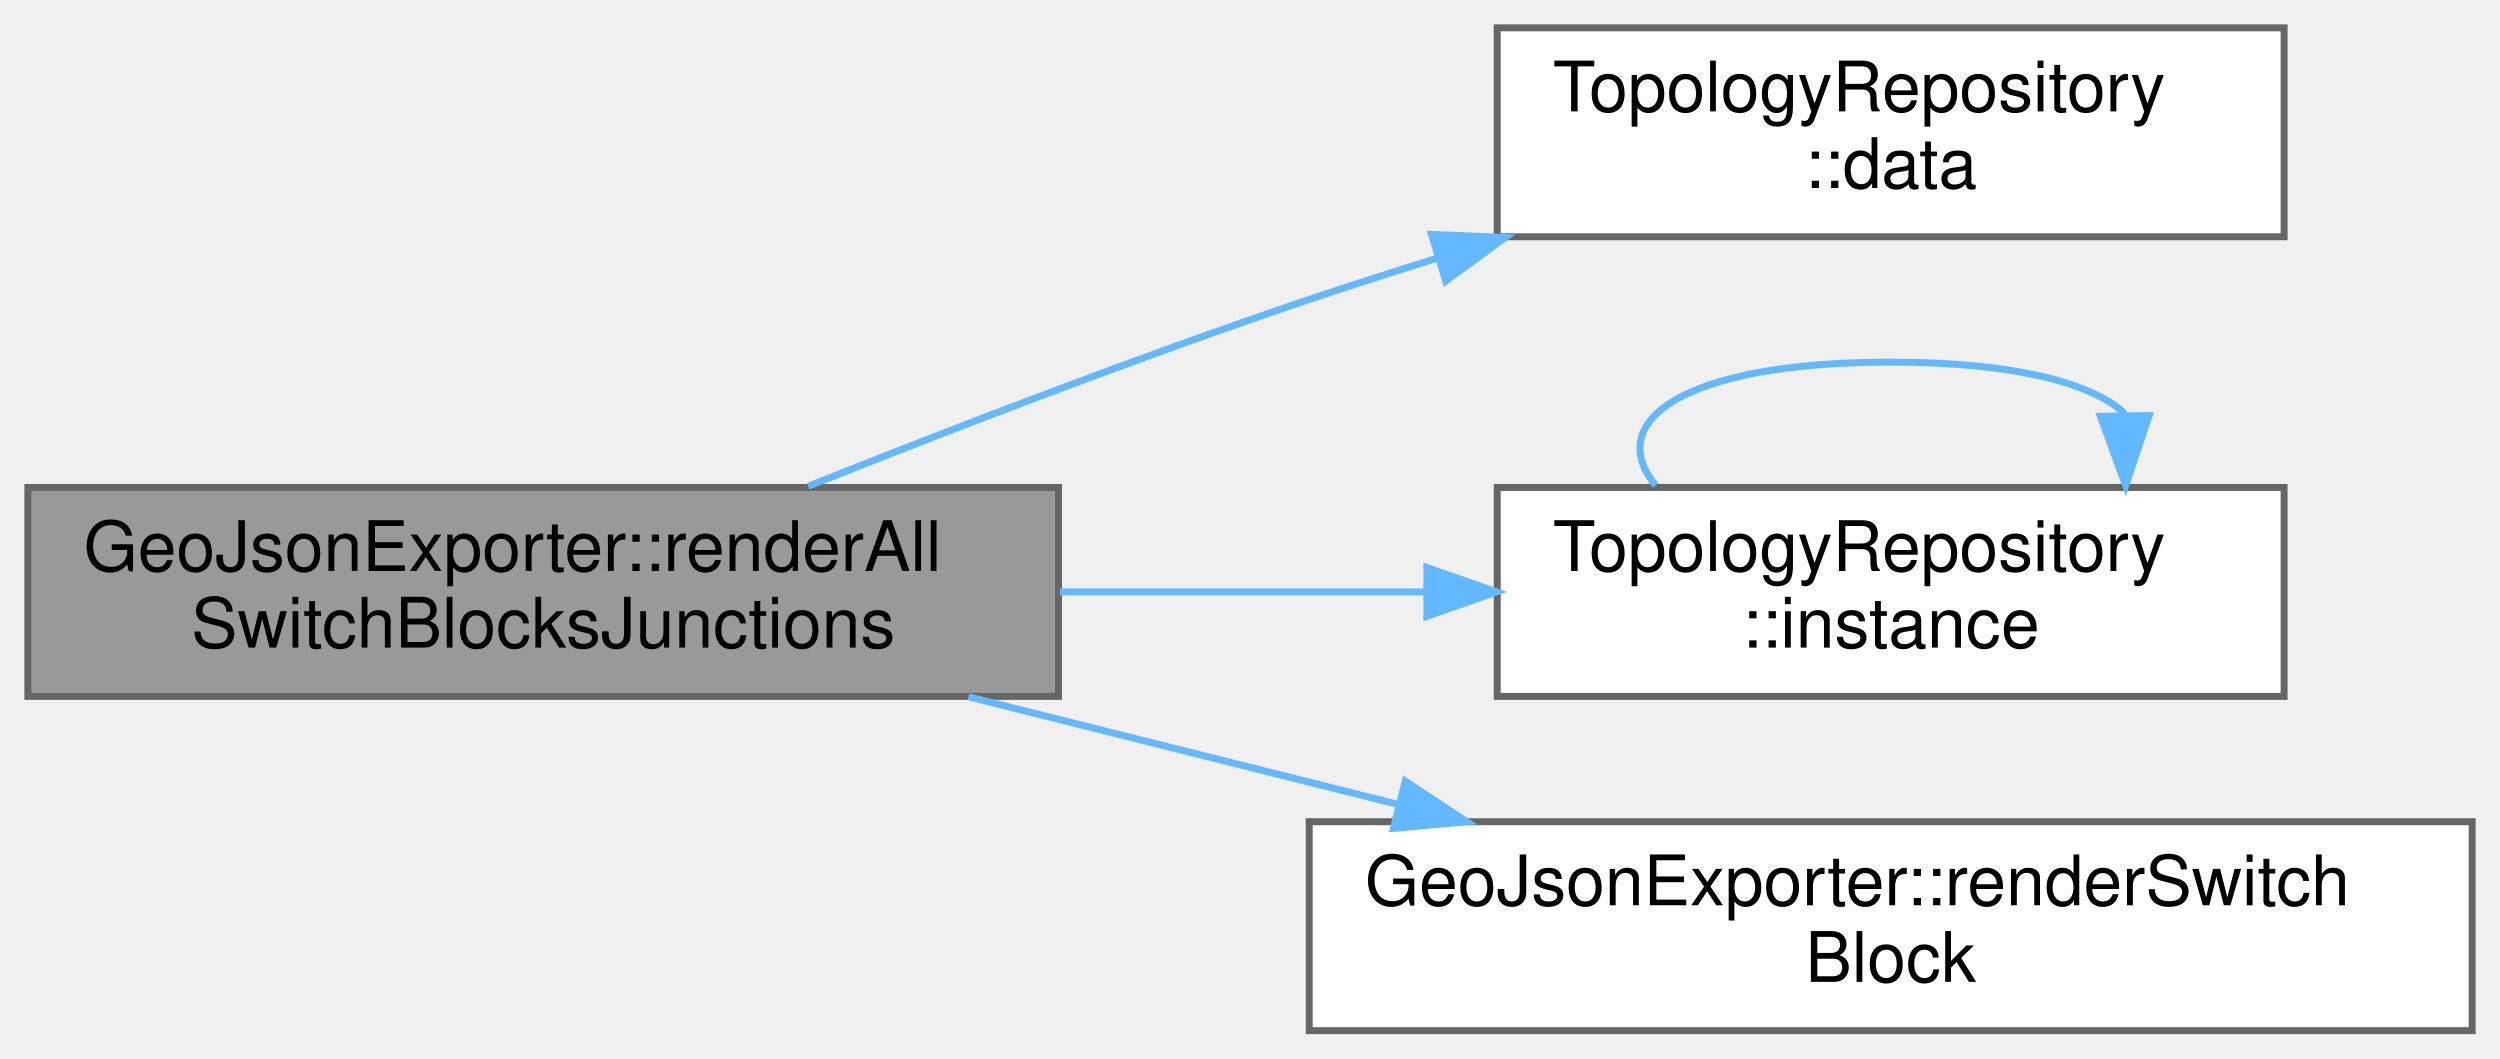
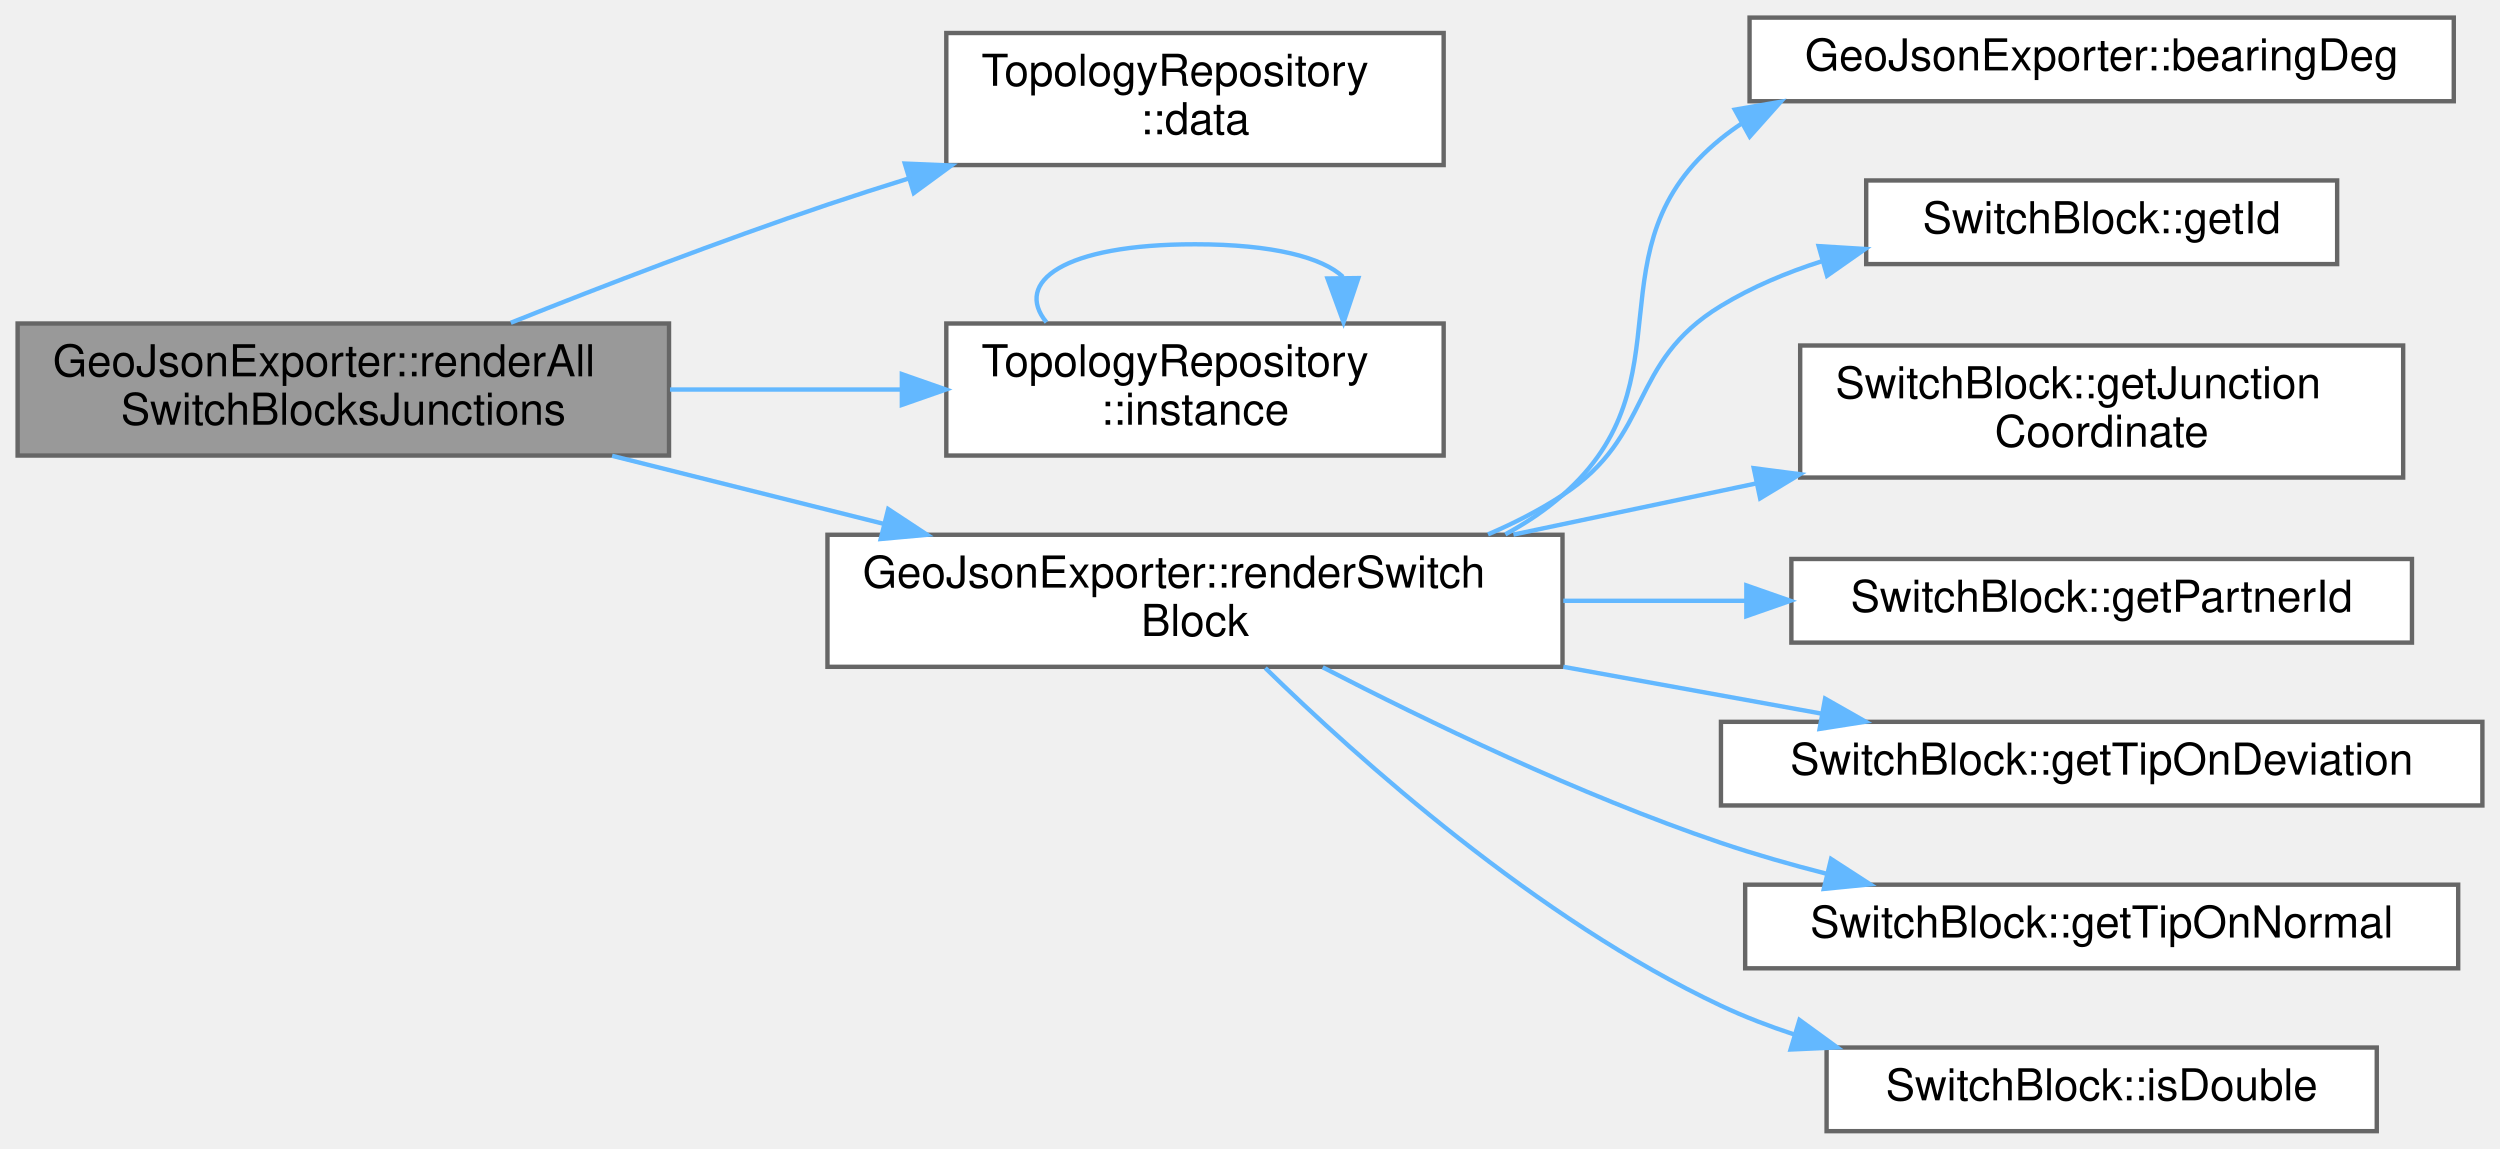
- <svg xmlns="http://www.w3.org/2000/svg" xmlns:xlink="http://www.w3.org/1999/xlink" width="359pt" height="152pt" viewBox="0.00 0.00 359.00 152.00">
-   <g id="graph0" class="graph" transform="scale(1 1) rotate(0) translate(4 148)">
+ <svg xmlns="http://www.w3.org/2000/svg" xmlns:xlink="http://www.w3.org/1999/xlink" width="568pt" height="261pt" viewBox="0.00 0.00 568.00 261.00">
+   <g id="graph0" class="graph" transform="scale(1 1) rotate(0) translate(4 257)">
    <g id="Node000001" class="node">
      <g id="a_Node000001">
        <a xlink:title="Efface puis redessine tous les marqueurs de jonction.">
-           <polygon fill="#999999" stroke="#666666" points="148,-78 0,-78 0,-48 148,-48 148,-78" />
-           <text text-anchor="start" x="8" y="-66" font-family="Helvetica,sans-Serif" font-size="10.00">GeoJsonExporter::renderAll</text>
-           <text text-anchor="middle" x="74" y="-55" font-family="Helvetica,sans-Serif" font-size="10.00">SwitchBlocksJunctions</text>
+           <polygon fill="#999999" stroke="#666666" points="148,-183.5 0,-183.5 0,-153.5 148,-153.5 148,-183.5" />
+           <text text-anchor="start" x="8" y="-171.5" font-family="Helvetica,sans-Serif" font-size="10.00">GeoJsonExporter::renderAll</text>
+           <text text-anchor="middle" x="74" y="-160.5" font-family="Helvetica,sans-Serif" font-size="10.00">SwitchBlocksJunctions</text>
        </a>
      </g>
    </g>
    <g id="Node000002" class="node">
      <g id="a_Node000002">
        <a xlink:href="classTopologyRepository.html#a0179f504f5d22ea5b16926511a9cb027" target="_top" xlink:title="Retourne une référence mutable aux données topologiques.">
-           <polygon fill="white" stroke="#666666" points="324,-144 211,-144 211,-114 324,-114 324,-144" />
-           <text text-anchor="start" x="219" y="-132" font-family="Helvetica,sans-Serif" font-size="10.00">TopologyRepository</text>
-           <text text-anchor="middle" x="267.5" y="-121" font-family="Helvetica,sans-Serif" font-size="10.00">::data</text>
+           <polygon fill="white" stroke="#666666" points="324,-249.5 211,-249.5 211,-219.5 324,-219.5 324,-249.5" />
+           <text text-anchor="start" x="219" y="-237.5" font-family="Helvetica,sans-Serif" font-size="10.00">TopologyRepository</text>
+           <text text-anchor="middle" x="267.5" y="-226.5" font-family="Helvetica,sans-Serif" font-size="10.00">::data</text>
        </a>
      </g>
    </g>
    <g id="edge1_Node000001_Node000002" class="edge">
      <g id="a_edge1_Node000001_Node000002">
        <a xlink:title=" ">
-           <path fill="none" stroke="#63b8ff" d="M112.05,-78.17C133.01,-86.53 159.79,-96.83 184,-105 189.94,-107 196.15,-108.99 202.38,-110.93" />
-           <polygon fill="#63b8ff" stroke="#63b8ff" points="201.57,-114.34 212.16,-113.9 203.61,-107.64 201.57,-114.34" />
+           <path fill="none" stroke="#63b8ff" d="M112.05,-183.67C133.01,-192.03 159.79,-202.33 184,-210.5 189.94,-212.5 196.15,-214.49 202.38,-216.43" />
+           <polygon fill="#63b8ff" stroke="#63b8ff" points="201.57,-219.84 212.16,-219.4 203.61,-213.14 201.57,-219.84" />
        </a>
      </g>
    </g>
    <g id="Node000003" class="node">
      <g id="a_Node000003">
        <a xlink:href="classTopologyRepository.html#adb001f817a74b4b81e05d0d22517f509" target="_top" xlink:title="Retourne l'instance unique du repository (création paresseuse).">
-           <polygon fill="white" stroke="#666666" points="324,-78 211,-78 211,-48 324,-48 324,-78" />
-           <text text-anchor="start" x="219" y="-66" font-family="Helvetica,sans-Serif" font-size="10.00">TopologyRepository</text>
-           <text text-anchor="middle" x="267.5" y="-55" font-family="Helvetica,sans-Serif" font-size="10.00">::instance</text>
+           <polygon fill="white" stroke="#666666" points="324,-183.5 211,-183.5 211,-153.5 324,-153.5 324,-183.5" />
+           <text text-anchor="start" x="219" y="-171.5" font-family="Helvetica,sans-Serif" font-size="10.00">TopologyRepository</text>
+           <text text-anchor="middle" x="267.5" y="-160.5" font-family="Helvetica,sans-Serif" font-size="10.00">::instance</text>
        </a>
      </g>
    </g>
    <g id="edge2_Node000001_Node000003" class="edge">
      <g id="a_edge2_Node000001_Node000003">
        <a xlink:title=" ">
-           <path fill="none" stroke="#63b8ff" d="M148.22,-63C165.44,-63 183.7,-63 200.58,-63" />
-           <polygon fill="#63b8ff" stroke="#63b8ff" points="200.9,-66.5 210.9,-63 200.9,-59.5 200.9,-66.5" />
+           <path fill="none" stroke="#63b8ff" d="M148.22,-168.5C165.44,-168.5 183.7,-168.5 200.58,-168.5" />
+           <polygon fill="#63b8ff" stroke="#63b8ff" points="200.9,-172 210.9,-168.5 200.9,-165 200.9,-172" />
        </a>
      </g>
    </g>
    <g id="Node000004" class="node">
      <g id="a_Node000004">
        <a xlink:href="classGeoJsonExporter.html#a94a0a86bf9fb71861ffd691bda77fd47" target="_top" xlink:title="Construit l'appel JS renderSwitch(id, lat, lon, isDouble).">
-           <polygon fill="white" stroke="#666666" points="351,-30 184,-30 184,0 351,0 351,-30" />
-           <text text-anchor="start" x="192" y="-18" font-family="Helvetica,sans-Serif" font-size="10.00">GeoJsonExporter::renderSwitch</text>
-           <text text-anchor="middle" x="267.5" y="-7" font-family="Helvetica,sans-Serif" font-size="10.00">Block</text>
+           <polygon fill="white" stroke="#666666" points="351,-135.5 184,-135.5 184,-105.5 351,-105.5 351,-135.5" />
+           <text text-anchor="start" x="192" y="-123.5" font-family="Helvetica,sans-Serif" font-size="10.00">GeoJsonExporter::renderSwitch</text>
+           <text text-anchor="middle" x="267.5" y="-112.5" font-family="Helvetica,sans-Serif" font-size="10.00">Block</text>
        </a>
      </g>
    </g>
    <g id="edge4_Node000001_Node000004" class="edge">
      <g id="a_edge4_Node000001_Node000004">
        <a xlink:title=" ">
-           <path fill="none" stroke="#63b8ff" d="M135.07,-47.94C154.67,-43.03 176.61,-37.53 196.86,-32.46" />
-           <polygon fill="#63b8ff" stroke="#63b8ff" points="197.8,-35.83 206.65,-30 196.1,-29.04 197.8,-35.83" />
+           <path fill="none" stroke="#63b8ff" d="M135.07,-153.44C154.67,-148.53 176.61,-143.03 196.86,-137.96" />
+           <polygon fill="#63b8ff" stroke="#63b8ff" points="197.8,-141.33 206.65,-135.5 196.1,-134.54 197.8,-141.33" />
        </a>
      </g>
    </g>
    <g id="edge3_Node000003_Node000003" class="edge">
      <g id="a_edge3_Node000003_Node000003">
        <a xlink:title=" ">
-           <path fill="none" stroke="#63b8ff" d="M233.75,-78.28C226.25,-87.41 237.5,-96 267.5,-96 285.31,-96 296.51,-92.97 301.11,-88.6" />
-           <polygon fill="#63b8ff" stroke="#63b8ff" points="304.61,-88.32 301.25,-78.28 297.61,-88.23 304.61,-88.32" />
+           <path fill="none" stroke="#63b8ff" d="M233.75,-183.78C226.25,-192.91 237.5,-201.5 267.5,-201.5 285.31,-201.5 296.51,-198.47 301.11,-194.1" />
+           <polygon fill="#63b8ff" stroke="#63b8ff" points="304.61,-193.82 301.25,-183.78 297.61,-193.73 304.61,-193.82" />
+         </a>
+       </g>
+     </g>
+     <g id="Node000005" class="node">
+       <g id="a_Node000005">
+         <a xlink:href="classGeoJsonExporter.html#a88e1a923193554c2b66962199a770ace" target="_top" xlink:title="Calcule le bearing en degrés entre deux points géographiques.">
+           <polygon fill="white" stroke="#666666" points="553.5,-253 393.5,-253 393.5,-234 553.5,-234 553.5,-253" />
+           <text text-anchor="middle" x="473.5" y="-241" font-family="Helvetica,sans-Serif" font-size="10.00">GeoJsonExporter::bearingDeg</text>
+         </a>
+       </g>
+     </g>
+     <g id="edge5_Node000004_Node000005" class="edge">
+       <g id="a_edge5_Node000004_Node000005">
+         <a xlink:title=" ">
+           <path fill="none" stroke="#63b8ff" d="M338,-135.6C342.67,-138.12 347.07,-141.07 351,-144.5 380.67,-170.41 356.37,-200.73 387,-225.5 388.55,-226.75 390.16,-227.92 391.83,-229.02" />
+           <polygon fill="#63b8ff" stroke="#63b8ff" points="390.15,-232.09 400.59,-233.88 393.54,-225.97 390.15,-232.09" />
+         </a>
+       </g>
+     </g>
+     <g id="Node000006" class="node">
+       <g id="a_Node000006">
+         <a xlink:href="classSwitchBlock.html#a4389341dc43ddfc247c34a160f1bbc7a" target="_top" xlink:title=" ">
+           <polygon fill="white" stroke="#666666" points="527,-216 420,-216 420,-197 527,-197 527,-216" />
+           <text text-anchor="middle" x="473.5" y="-204" font-family="Helvetica,sans-Serif" font-size="10.00">SwitchBlock::getId</text>
+         </a>
+       </g>
+     </g>
+     <g id="edge6_Node000004_Node000006" class="edge">
+       <g id="a_edge6_Node000004_Node000006">
+         <a xlink:title=" ">
+           <path fill="none" stroke="#63b8ff" d="M334.07,-135.59C340.01,-138.13 345.75,-141.07 351,-144.5 371.87,-158.13 365.7,-174.55 387,-187.5 394.02,-191.77 401.89,-195.08 409.93,-197.65" />
+           <polygon fill="#63b8ff" stroke="#63b8ff" points="409.2,-201.08 419.78,-200.43 411.11,-194.35 409.2,-201.08" />
+         </a>
+       </g>
+     </g>
+     <g id="Node000007" class="node">
+       <g id="a_Node000007">
+         <a xlink:href="classSwitchBlock.html#a17420e8225a0637a6d38b73bee7d2526" target="_top" xlink:title=" ">
+           <polygon fill="white" stroke="#666666" points="542,-178.5 405,-178.5 405,-148.5 542,-148.5 542,-178.5" />
+           <text text-anchor="start" x="413" y="-166.5" font-family="Helvetica,sans-Serif" font-size="10.00">SwitchBlock::getJunction</text>
+           <text text-anchor="middle" x="473.5" y="-155.5" font-family="Helvetica,sans-Serif" font-size="10.00">Coordinate</text>
+         </a>
+       </g>
+     </g>
+     <g id="edge7_Node000004_Node000007" class="edge">
+       <g id="a_edge7_Node000004_Node000007">
+         <a xlink:title=" ">
+           <path fill="none" stroke="#63b8ff" d="M339.85,-135.54C357.69,-139.3 376.9,-143.35 395.02,-147.17" />
+           <polygon fill="#63b8ff" stroke="#63b8ff" points="394.45,-150.63 404.96,-149.26 395.9,-143.78 394.45,-150.63" />
+         </a>
+       </g>
+     </g>
+     <g id="Node000008" class="node">
+       <g id="a_Node000008">
+         <a xlink:href="classSwitchBlock.html#a7bc2dc6a569f28c662ce4071977569b3" target="_top" xlink:title="Retourne l'ID du partenaire (peu importe la branche). Nullopt si pas un double.">
+           <polygon fill="white" stroke="#666666" points="544,-130 403,-130 403,-111 544,-111 544,-130" />
+           <text text-anchor="middle" x="473.5" y="-118" font-family="Helvetica,sans-Serif" font-size="10.00">SwitchBlock::getPartnerId</text>
+         </a>
+       </g>
+     </g>
+     <g id="edge8_Node000004_Node000008" class="edge">
+       <g id="a_edge8_Node000004_Node000008">
+         <a xlink:title=" ">
+           <path fill="none" stroke="#63b8ff" d="M351.18,-120.5C364.82,-120.5 378.94,-120.5 392.52,-120.5" />
+           <polygon fill="#63b8ff" stroke="#63b8ff" points="392.77,-124 402.77,-120.5 392.77,-117 392.77,-124" />
+         </a>
+       </g>
+     </g>
+     <g id="Node000009" class="node">
+       <g id="a_Node000009">
+         <a xlink:href="classSwitchBlock.html#a6b66c9a47909473ed1952a1f6dfb7183" target="_top" xlink:title=" ">
+           <polygon fill="white" stroke="#666666" points="560,-93 387,-93 387,-74 560,-74 560,-93" />
+           <text text-anchor="middle" x="473.5" y="-81" font-family="Helvetica,sans-Serif" font-size="10.00">SwitchBlock::getTipOnDeviation</text>
+         </a>
+       </g>
+     </g>
+     <g id="edge9_Node000004_Node000009" class="edge">
+       <g id="a_edge9_Node000004_Node000009">
+         <a xlink:title=" ">
+           <path fill="none" stroke="#63b8ff" d="M351.18,-105.5C370.75,-101.95 391.3,-98.23 409.82,-94.87" />
+           <polygon fill="#63b8ff" stroke="#63b8ff" points="410.66,-98.27 419.87,-93.04 409.41,-91.39 410.66,-98.27" />
+         </a>
+       </g>
+     </g>
+     <g id="Node000010" class="node">
+       <g id="a_Node000010">
+         <a xlink:href="classSwitchBlock.html#ad6735b53a83425ebf379eb210a5237ba" target="_top" xlink:title=" ">
+           <polygon fill="white" stroke="#666666" points="554.5,-56 392.5,-56 392.5,-37 554.5,-37 554.5,-56" />
+           <text text-anchor="middle" x="473.5" y="-44" font-family="Helvetica,sans-Serif" font-size="10.00">SwitchBlock::getTipOnNormal</text>
+         </a>
+       </g>
+     </g>
+     <g id="edge10_Node000004_Node000010" class="edge">
+       <g id="a_edge10_Node000004_Node000010">
+         <a xlink:title=" ">
+           <path fill="none" stroke="#63b8ff" d="M296.52,-105.39C320.1,-93.2 354.99,-76.34 387,-65.5 394.68,-62.9 402.87,-60.56 411.02,-58.48" />
+           <polygon fill="#63b8ff" stroke="#63b8ff" points="412.02,-61.84 420.91,-56.08 410.37,-55.04 412.02,-61.84" />
+         </a>
+       </g>
+     </g>
+     <g id="Node000011" class="node">
+       <g id="a_Node000011">
+         <a xlink:href="classSwitchBlock.html#a13b991ec872f7ace3af3e00db8b12e3e" target="_top" xlink:title=" ">
+           <polygon fill="white" stroke="#666666" points="536,-19 411,-19 411,0 536,0 536,-19" />
+           <text text-anchor="middle" x="473.5" y="-7" font-family="Helvetica,sans-Serif" font-size="10.00">SwitchBlock::isDouble</text>
+         </a>
+       </g>
+     </g>
+     <g id="edge11_Node000004_Node000011" class="edge">
+       <g id="a_edge11_Node000004_Node000011">
+         <a xlink:title=" ">
+           <path fill="none" stroke="#63b8ff" d="M283.47,-105.23C304.6,-84.58 345.28,-48.11 387,-28.5 392.29,-26.01 397.92,-23.85 403.66,-21.96" />
+           <polygon fill="#63b8ff" stroke="#63b8ff" points="404.84,-25.26 413.41,-19.03 402.82,-18.55 404.84,-25.26" />
        </a>
      </g>
    </g>
  </g>
</svg>
